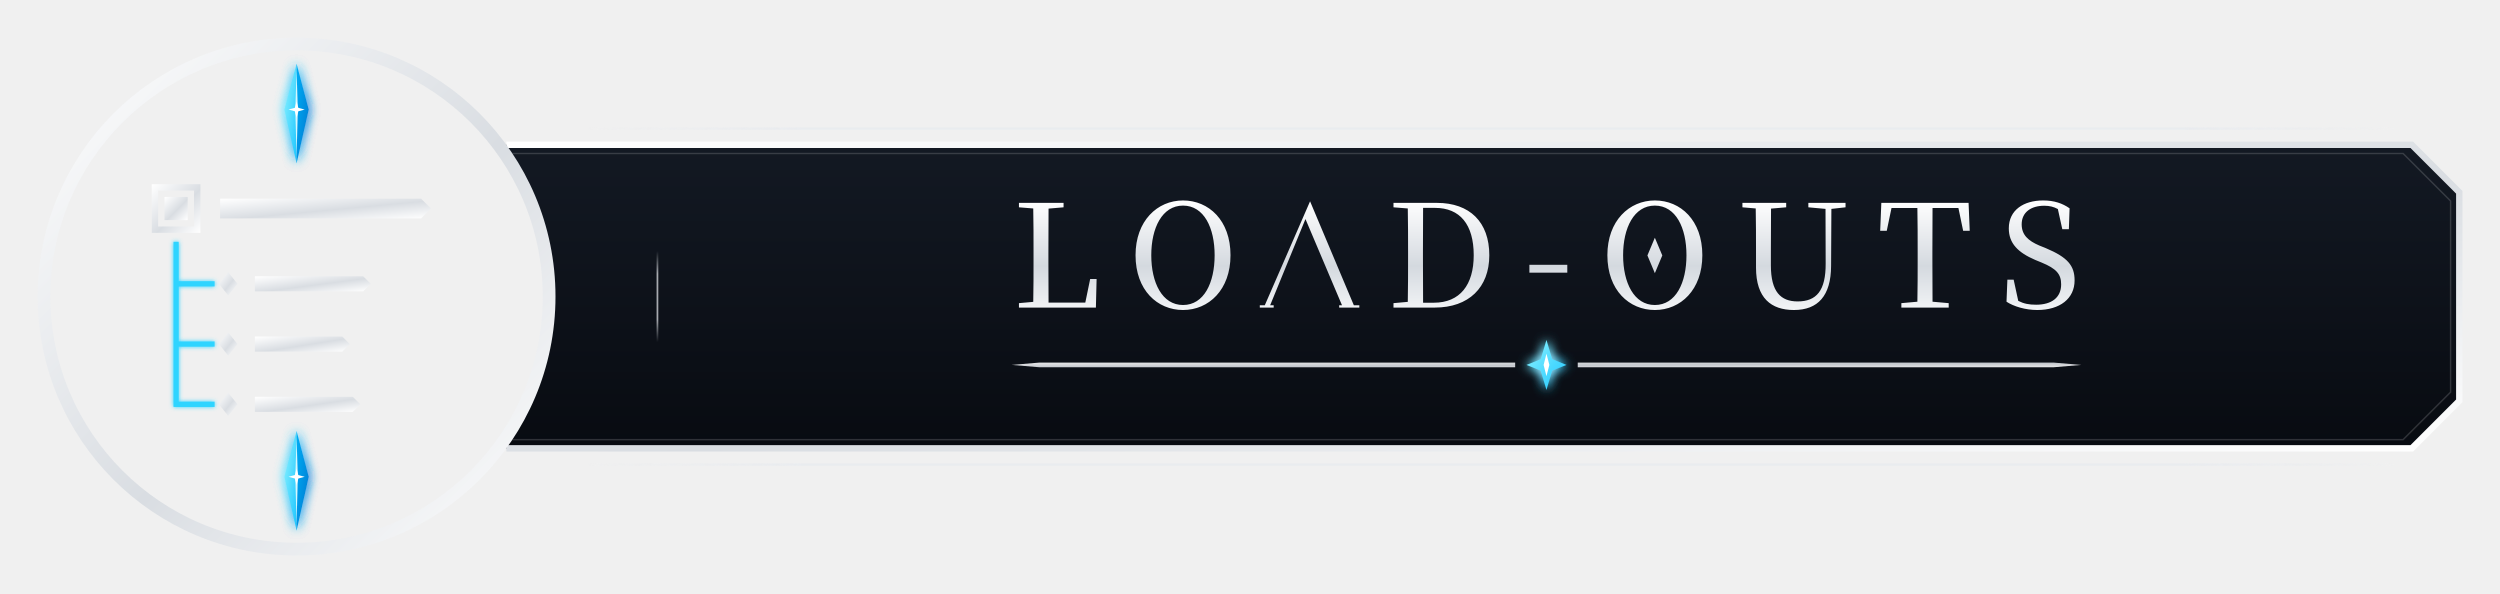
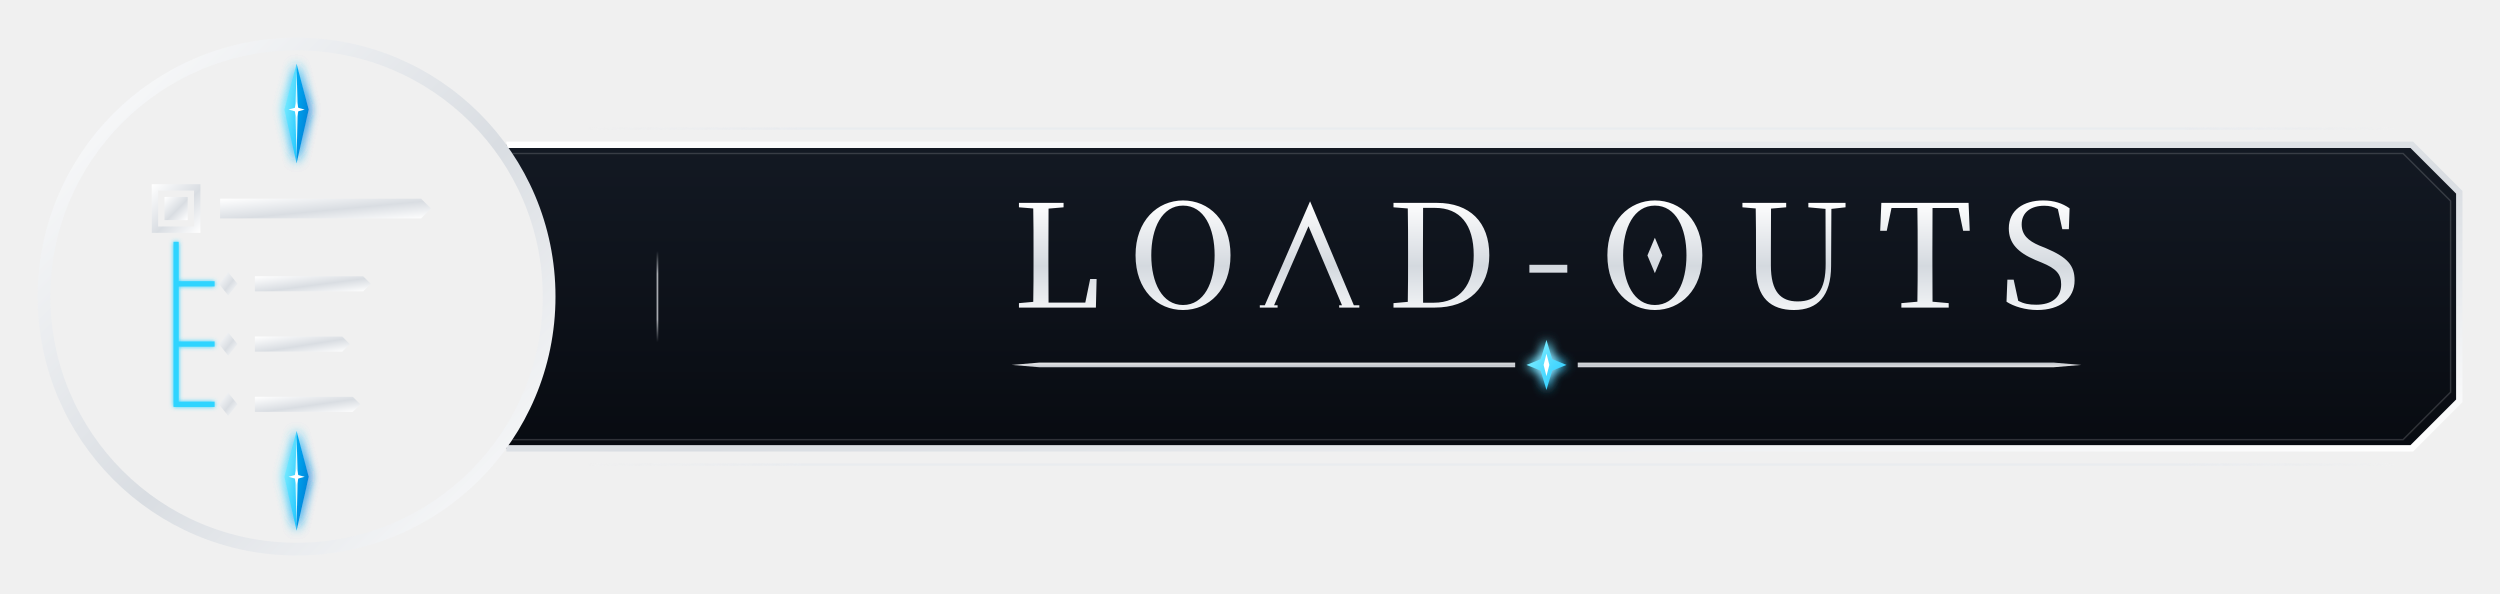
<svg xmlns="http://www.w3.org/2000/svg" viewBox="0 0 4316 1024" role="img" aria-labelledby="fa-selecteur-bouton-loadouts-title fa-selecteur-bouton-loadouts-desc">
  <defs>
    <linearGradient id="fa-selecteur-bouton-loadouts-silver" x1="0" y1="0" x2="1" y2="1">
      <stop offset="0" stop-color="#ffffff" />
      <stop offset="0.55" stop-color="#d9dde2" />
      <stop offset="1" stop-color="#ffffff" />
    </linearGradient>
    <linearGradient id="fa-selecteur-bouton-loadouts-silverText" x1="0" y1="0" x2="0" y2="1">
      <stop offset="0" stop-color="#ffffff" />
      <stop offset="0.6" stop-color="#d4d9df" />
      <stop offset="1" stop-color="#f2f4f6" />
    </linearGradient>
    <linearGradient id="fa-selecteur-bouton-loadouts-cyanL" x1="0" y1="0" x2="1" y2="1">
      <stop offset="0" stop-color="#8ff3ff" />
      <stop offset="1" stop-color="#1cc6ff" />
    </linearGradient>
    <linearGradient id="fa-selecteur-bouton-loadouts-cyanR" x1="0" y1="0" x2="1" y2="1">
      <stop offset="0" stop-color="#00aef5" />
      <stop offset="1" stop-color="#0078d0" />
    </linearGradient>
    <filter id="fa-selecteur-bouton-loadouts-glow" x="-150%" y="-30%" width="400%" height="160%">
      <feGaussianBlur stdDeviation="9" result="b" />
      <feMerge>
        <feMergeNode in="b" />
        <feMergeNode in="b" />
        <feMergeNode in="SourceGraphic" />
      </feMerge>
    </filter>
    <filter id="fa-selecteur-bouton-loadouts-glowSoft" x="-50%" y="-50%" width="200%" height="200%">
      <feGaussianBlur stdDeviation="4" result="b" />
      <feMerge>
        <feMergeNode in="b" />
        <feMergeNode in="SourceGraphic" />
      </feMerge>
    </filter>
    <linearGradient id="fa-selecteur-bouton-loadouts-plateFill" x1="0" y1="0" x2="0" y2="1">
      <stop offset="0" stop-color="#131923" />
      <stop offset="1" stop-color="#080b11" />
    </linearGradient>
    <linearGradient id="fa-selecteur-bouton-loadouts-fadeH" x1="0" y1="0" x2="1" y2="0">
      <stop offset="0" stop-color="#e8ebef" stop-opacity="0" />
      <stop offset="0.12" stop-color="#e8ebef" stop-opacity="0.85" />
      <stop offset="0.88" stop-color="#e8ebef" stop-opacity="0.85" />
      <stop offset="1" stop-color="#e8ebef" stop-opacity="0" />
    </linearGradient>
    <linearGradient id="fa-selecteur-bouton-loadouts-fadeV" x1="0" y1="0" x2="0" y2="1">
      <stop offset="0" stop-color="#e8ebef" stop-opacity="0" />
      <stop offset="0.25" stop-color="#e8ebef" stop-opacity="0.7" />
      <stop offset="0.75" stop-color="#e8ebef" stop-opacity="0.7" />
      <stop offset="1" stop-color="#e8ebef" stop-opacity="0" />
    </linearGradient>
    <filter id="fa-selecteur-bouton-loadouts-glowStar" x="-100%" y="-100%" width="300%" height="300%">
      <feGaussianBlur stdDeviation="9" result="b" />
      <feMerge>
        <feMergeNode in="b" />
        <feMergeNode in="b" />
        <feMergeNode in="SourceGraphic" />
      </feMerge>
    </filter>
  </defs>
  <g shape-rendering="geometricPrecision">
    <rect x="1010" y="220" width="3134" height="4" fill="url(#fa-selecteur-bouton-loadouts-fadeH)" />
    <rect x="1010" y="800" width="3134" height="4" fill="url(#fa-selecteur-bouton-loadouts-fadeH)" />
    <path d="M 874.2 250.0 L 4163.7 250.0 L 4245.7 332.0 L 4245.7 692.0 L 4163.7 774.0 L 874.2 774.0 L 865.5 774.0 A 440 440 0 0 0 865.5 250.0 Z" fill="url(#fa-selecteur-bouton-loadouts-plateFill)" />
    <path d="M 884.6 265.0 L 4148.7 265.0 L 4230.7 347.0 L 4230.7 677.0 L 4148.7 759.0 L 884.6 759.0" fill="none" stroke="#ffffff" stroke-opacity="0.16" stroke-width="2.5" stroke-linejoin="miter" />
    <path d="M 874.2 250.0 L 4163.7 250.0 L 4245.7 332.0 L 4245.7 692.0 L 4163.7 774.0 L 874.2 774.0" fill="none" stroke="url(#fa-selecteur-bouton-loadouts-silver)" stroke-width="11" stroke-linejoin="miter" stroke-linecap="butt" />
    <rect x="1133.5" y="433.4" width="3" height="157.2" fill="url(#fa-selecteur-bouton-loadouts-fadeV)" />
  </g>
  <g shape-rendering="geometricPrecision">
    <circle cx="512" cy="512" r="436" fill="none" stroke="url(#fa-selecteur-bouton-loadouts-silver)" stroke-width="22" />
    <path fill-rule="evenodd" fill="url(#fa-selecteur-bouton-loadouts-silver)" d="M 262 318 h 84 v 84 h -84 Z M 273 329 v 62 h 62 v -62 Z" />
    <rect x="284" y="340" width="40" height="40" fill="url(#fa-selecteur-bouton-loadouts-silver)" />
    <path d="M 380 343.0 L 727.0 343.0 L 744 360.0 L 727.0 377.0 L 380 377.0 Z" fill="url(#fa-selecteur-bouton-loadouts-silver)" />
    <path d="M 304.0 422 L 304.0 698 M 304.0 490 L 366.0 490 M 304.0 594 L 366.0 594 M 304.0 698 L 366.0 698" fill="none" stroke="#2fd4ff" stroke-width="9" stroke-linecap="square" filter="url(#fa-selecteur-bouton-loadouts-glowSoft)" />
    <path d="M 394.0 470 L 410.0 490 L 394.0 510 L 378.0 490 Z" fill="url(#fa-selecteur-bouton-loadouts-silver)" />
    <path d="M 440.0 477.0 L 627.0 477.0 L 640 490 L 627.0 503.0 L 440.0 503.0 Z" fill="url(#fa-selecteur-bouton-loadouts-silver)" />
    <path d="M 394.0 574 L 410.0 594 L 394.0 614 L 378.0 594 Z" fill="url(#fa-selecteur-bouton-loadouts-silver)" />
    <path d="M 440.0 581.0 L 591.0 581.0 L 604 594 L 591.0 607.0 L 440.0 607.0 Z" fill="url(#fa-selecteur-bouton-loadouts-silver)" />
    <path d="M 394.0 678 L 410.0 698 L 394.0 718 L 378.0 698 Z" fill="url(#fa-selecteur-bouton-loadouts-silver)" />
    <path d="M 440.0 685.0 L 609.0 685.0 L 622 698 L 609.0 711.0 L 440.0 711.0 Z" fill="url(#fa-selecteur-bouton-loadouts-silver)" />
    <g filter="url(#fa-selecteur-bouton-loadouts-glow)">
      <path d="M 512 110 L 512 282 L 491 189.12 Z" fill="url(#fa-selecteur-bouton-loadouts-cyanL)" />
      <path d="M 512 110 L 533 189.12 L 512 282 Z" fill="url(#fa-selecteur-bouton-loadouts-cyanR)" />
      <path d="M 512 122 L 514.2 189.12 L 512 270 L 509.8 189.12 Z" fill="#e8fdff" opacity="0.9" />
      <path d="M 512 175.12 L 515 186.12 L 526 189.12 L 515 192.12 L 512 203.12 L 509 192.12 L 498 189.12 L 509 186.12 Z" fill="#ffffff" />
    </g>
    <g filter="url(#fa-selecteur-bouton-loadouts-glow)">
      <path d="M 512 744 L 512 916 L 491 823.12 Z" fill="url(#fa-selecteur-bouton-loadouts-cyanL)" />
      <path d="M 512 744 L 533 823.12 L 512 916 Z" fill="url(#fa-selecteur-bouton-loadouts-cyanR)" />
      <path d="M 512 756 L 514.2 823.12 L 512 904 L 509.8 823.12 Z" fill="#e8fdff" opacity="0.9" />
      <path d="M 512 809.12 L 515 820.12 L 526 823.12 L 515 826.12 L 512 837.12 L 509 826.12 L 498 823.12 L 509 820.12 Z" fill="#ffffff" />
    </g>
  </g>
  <g>
-     <path d="M1759.105 357.914 1783.796 359.889C1784.29 384.58 1784.29 409.272 1784.29 434.21V450.012C1784.29 472.481 1784.29 496.926 1783.796 521.123L1759.105 523.346V531.0H1891.944L1893.179 481.617H1882.068L1873.673 522.358H1810.216C1809.969 497.42 1809.969 472.728 1809.969 450.753V436.185C1809.969 409.519 1809.969 384.58 1810.216 360.136L1836.142 357.914V350.259H1759.105Z M2042.377 535.198C2086.821 535.198 2124.352 500.383 2124.352 440.63C2124.352 380.383 2086.821 346.062 2042.377 346.062C1998.179 346.062 1960.401 381.123 1960.401 440.63C1960.401 501.123 1998.179 535.198 2042.377 535.198ZM2042.377 526.556C2006.327 526.556 1987.562 488.037 1987.562 440.63C1987.562 393.469 2006.327 354.951 2042.377 354.951C2078.673 354.951 2096.944 393.469 2096.944 440.63C2096.944 488.037 2078.673 526.556 2042.377 526.556Z M 2261.70 347.54 L 2337.30 527.05 L 2346.76 527.05 L 2346.76 531.00 L 2311.94 531.00 L 2311.94 527.05 L 2316.86 527.05 L 2253.75 378.14 L 2192.76 527.05 L 2198.86 527.05 L 2198.86 531.00 L 2174.91 531.00 L 2174.91 527.05 L 2183.52 527.05 Z M2405.71 357.914 2430.401 359.889C2430.895 384.58 2430.895 409.519 2430.895 435.444V442.605C2430.895 471.494 2430.895 496.679 2430.401 521.123L2405.71 523.346V531.0H2477.068C2535.586 531.0 2571.142 496.432 2571.142 440.63C2571.142 383.346 2537.315 350.259 2480.772 350.259H2405.71ZM2456.821 522.605C2456.574 497.42 2456.574 471.988 2456.574 442.605V435.444C2456.574 409.025 2456.574 383.84 2456.821 358.901H2477.562C2520.278 358.901 2544.228 387.296 2544.228 440.63C2544.228 491.741 2520.525 522.605 2475.34 522.605Z M2640.34 470.753H2705.772V457.173H2640.34Z M2856.944 535.198C2901.389 535.198 2938.92 500.383 2938.92 440.63C2938.92 380.383 2901.389 346.062 2856.944 346.062C2812.747 346.062 2774.969 381.123 2774.969 440.63C2774.969 501.123 2812.747 535.198 2856.944 535.198ZM2856.944 526.556C2820.895 526.556 2802.13 488.037 2802.13 440.63C2802.13 393.469 2820.895 354.951 2856.944 354.951C2893.241 354.951 2911.512 393.469 2911.512 440.63C2911.512 488.037 2893.241 526.556 2856.944 526.556Z M 2856.94 410.40 L 2869.80 441.00 L 2856.94 471.60 L 2844.09 441.00 Z M3121.944 357.914 3151.574 360.63 3151.821 454.951C3152.068 501.864 3136.019 520.383 3103.426 520.383C3074.29 520.383 3057.253 503.84 3057.253 458.16V433.716C3057.253 409.025 3057.253 384.333 3057.5 360.136L3083.673 357.914V350.259H3008.117V357.914L3031.08 359.889C3031.574 384.333 3031.574 409.272 3031.574 433.716V461.864C3031.574 514.951 3057.994 535.198 3097.006 535.198C3138.488 535.198 3160.957 510.753 3161.204 459.148L3161.698 360.63L3186.142 357.914V350.259H3121.944Z M3245.957 398.407H3257.315L3265.463 359.148H3310.154C3310.648 384.086 3310.648 409.025 3310.648 434.21V447.296C3310.648 471.988 3310.648 496.679 3310.154 520.877L3282.5 523.346V531.0H3364.228V523.346L3336.327 520.877C3336.08 496.432 3336.08 471.741 3336.08 447.049V434.21C3336.08 409.025 3336.08 383.84 3336.327 359.148H3381.019L3389.167 398.407H3400.525L3398.549 350.259H3247.932Z M3517.13 535.198C3556.389 535.198 3581.574 515.444 3581.574 484.086C3581.574 458.407 3569.475 444.333 3532.191 428.531L3520.586 423.84C3501.574 415.691 3490.216 405.568 3490.216 387.296C3490.216 366.309 3506.512 355.198 3529.228 355.198C3538.364 355.198 3545.278 356.926 3552.685 360.877L3560.34 395.691H3571.698L3572.932 359.642C3560.586 351.0 3546.265 346.062 3527.253 346.062C3493.673 346.062 3467.994 362.605 3467.994 394.21C3467.994 420.136 3483.796 435.938 3513.673 448.778L3524.537 453.222C3550.216 463.84 3558.364 473.222 3558.364 491.0C3558.364 513.963 3541.574 526.062 3515.154 526.062C3502.809 526.062 3493.92 524.333 3484.29 519.395L3476.389 482.852H3465.525L3464.043 520.877C3476.389 529.025 3496.636 535.198 3517.13 535.198Z" fill="url(#fa-selecteur-bouton-loadouts-silverText)" />
+     <path d="M1759.105 357.914 1783.796 359.889C1784.29 384.58 1784.29 409.272 1784.29 434.21V450.012C1784.29 472.481 1784.29 496.926 1783.796 521.123L1759.105 523.346V531.0H1891.944L1893.179 481.617H1882.068L1873.673 522.358H1810.216C1809.969 497.42 1809.969 472.728 1809.969 450.753V436.185C1809.969 409.519 1809.969 384.58 1810.216 360.136L1836.142 357.914V350.259H1759.105Z M2042.377 535.198C2086.821 535.198 2124.352 500.383 2124.352 440.63C2124.352 380.383 2086.821 346.062 2042.377 346.062C1998.179 346.062 1960.401 381.123 1960.401 440.63C1960.401 501.123 1998.179 535.198 2042.377 535.198ZM2042.377 526.556C2006.327 526.556 1987.562 488.037 1987.562 440.63C1987.562 393.469 2006.327 354.951 2042.377 354.951C2078.673 354.951 2096.944 393.469 2096.944 440.63C2096.944 488.037 2078.673 526.556 2042.377 526.556Z M 2261.70 347.54 L 2337.29 527.05 L 2346.75 527.05 L 2346.75 531.00 L 2311.94 531.00 L 2311.94 527.05 L 2316.85 527.05 L 2258.99 390.50 L 2199.54 527.05 L 2205.63 527.05 L 2205.63 531.00 L 2174.92 531.00 L 2174.92 527.05 L 2183.54 527.05 Z M2405.71 357.914 2430.401 359.889C2430.895 384.58 2430.895 409.519 2430.895 435.444V442.605C2430.895 471.494 2430.895 496.679 2430.401 521.123L2405.71 523.346V531.0H2477.068C2535.586 531.0 2571.142 496.432 2571.142 440.63C2571.142 383.346 2537.315 350.259 2480.772 350.259H2405.71ZM2456.821 522.605C2456.574 497.42 2456.574 471.988 2456.574 442.605V435.444C2456.574 409.025 2456.574 383.84 2456.821 358.901H2477.562C2520.278 358.901 2544.228 387.296 2544.228 440.63C2544.228 491.741 2520.525 522.605 2475.34 522.605Z M2640.34 470.753H2705.772V457.173H2640.34Z M2856.944 535.198C2901.389 535.198 2938.92 500.383 2938.92 440.63C2938.92 380.383 2901.389 346.062 2856.944 346.062C2812.747 346.062 2774.969 381.123 2774.969 440.63C2774.969 501.123 2812.747 535.198 2856.944 535.198ZM2856.944 526.556C2820.895 526.556 2802.13 488.037 2802.13 440.63C2802.13 393.469 2820.895 354.951 2856.944 354.951C2893.241 354.951 2911.512 393.469 2911.512 440.63C2911.512 488.037 2893.241 526.556 2856.944 526.556Z M 2856.94 410.40 L 2869.80 441.00 L 2856.94 471.60 L 2844.09 441.00 Z M3121.944 357.914 3151.574 360.63 3151.821 454.951C3152.068 501.864 3136.019 520.383 3103.426 520.383C3074.29 520.383 3057.253 503.84 3057.253 458.16V433.716C3057.253 409.025 3057.253 384.333 3057.5 360.136L3083.673 357.914V350.259H3008.117V357.914L3031.08 359.889C3031.574 384.333 3031.574 409.272 3031.574 433.716V461.864C3031.574 514.951 3057.994 535.198 3097.006 535.198C3138.488 535.198 3160.957 510.753 3161.204 459.148L3161.698 360.63L3186.142 357.914V350.259H3121.944Z M3245.957 398.407H3257.315L3265.463 359.148H3310.154C3310.648 384.086 3310.648 409.025 3310.648 434.21V447.296C3310.648 471.988 3310.648 496.679 3310.154 520.877L3282.5 523.346V531.0H3364.228V523.346L3336.327 520.877C3336.08 496.432 3336.08 471.741 3336.08 447.049V434.21C3336.08 409.025 3336.08 383.84 3336.327 359.148H3381.019L3389.167 398.407H3400.525L3398.549 350.259H3247.932Z M3517.13 535.198C3556.389 535.198 3581.574 515.444 3581.574 484.086C3581.574 458.407 3569.475 444.333 3532.191 428.531L3520.586 423.84C3501.574 415.691 3490.216 405.568 3490.216 387.296C3490.216 366.309 3506.512 355.198 3529.228 355.198C3538.364 355.198 3545.278 356.926 3552.685 360.877L3560.34 395.691H3571.698L3572.932 359.642C3560.586 351.0 3546.265 346.062 3527.253 346.062C3493.673 346.062 3467.994 362.605 3467.994 394.21C3467.994 420.136 3483.796 435.938 3513.673 448.778L3524.537 453.222C3550.216 463.84 3558.364 473.222 3558.364 491.0C3558.364 513.963 3541.574 526.062 3515.154 526.062C3502.809 526.062 3493.92 524.333 3484.29 519.395L3476.389 482.852H3465.525L3464.043 520.877C3476.389 529.025 3496.636 535.198 3517.13 535.198Z" fill="url(#fa-selecteur-bouton-loadouts-silverText)" />
    <path d="M 1746.5 630.0 L 1794.0 626.0 L 2615.8 626.0 L 2615.8 634.0 L 1794.0 634.0 Z M 3593.2 630.0 L 3545.7 626.0 L 2723.8 626.0 L 2723.8 634.0 L 3545.7 634.0 Z" fill="url(#fa-selecteur-bouton-loadouts-silver)" opacity="0.9" />
    <g filter="url(#fa-selecteur-bouton-loadouts-glowStar)">
      <path d="M 2669.8 586.8 L 2679.7 620.1 L 2704.4 630.0 L 2679.7 639.9 L 2669.8 673.2 L 2659.9 639.9 L 2635.3 630.0 L 2659.9 620.1 Z" fill="url(#fa-selecteur-bouton-loadouts-cyanL)" />
      <path d="M 2669.8 610.6 L 2674.8 630.0 L 2669.8 649.4 L 2664.9 630.0 Z" fill="#ffffff" />
    </g>
  </g>
</svg>
